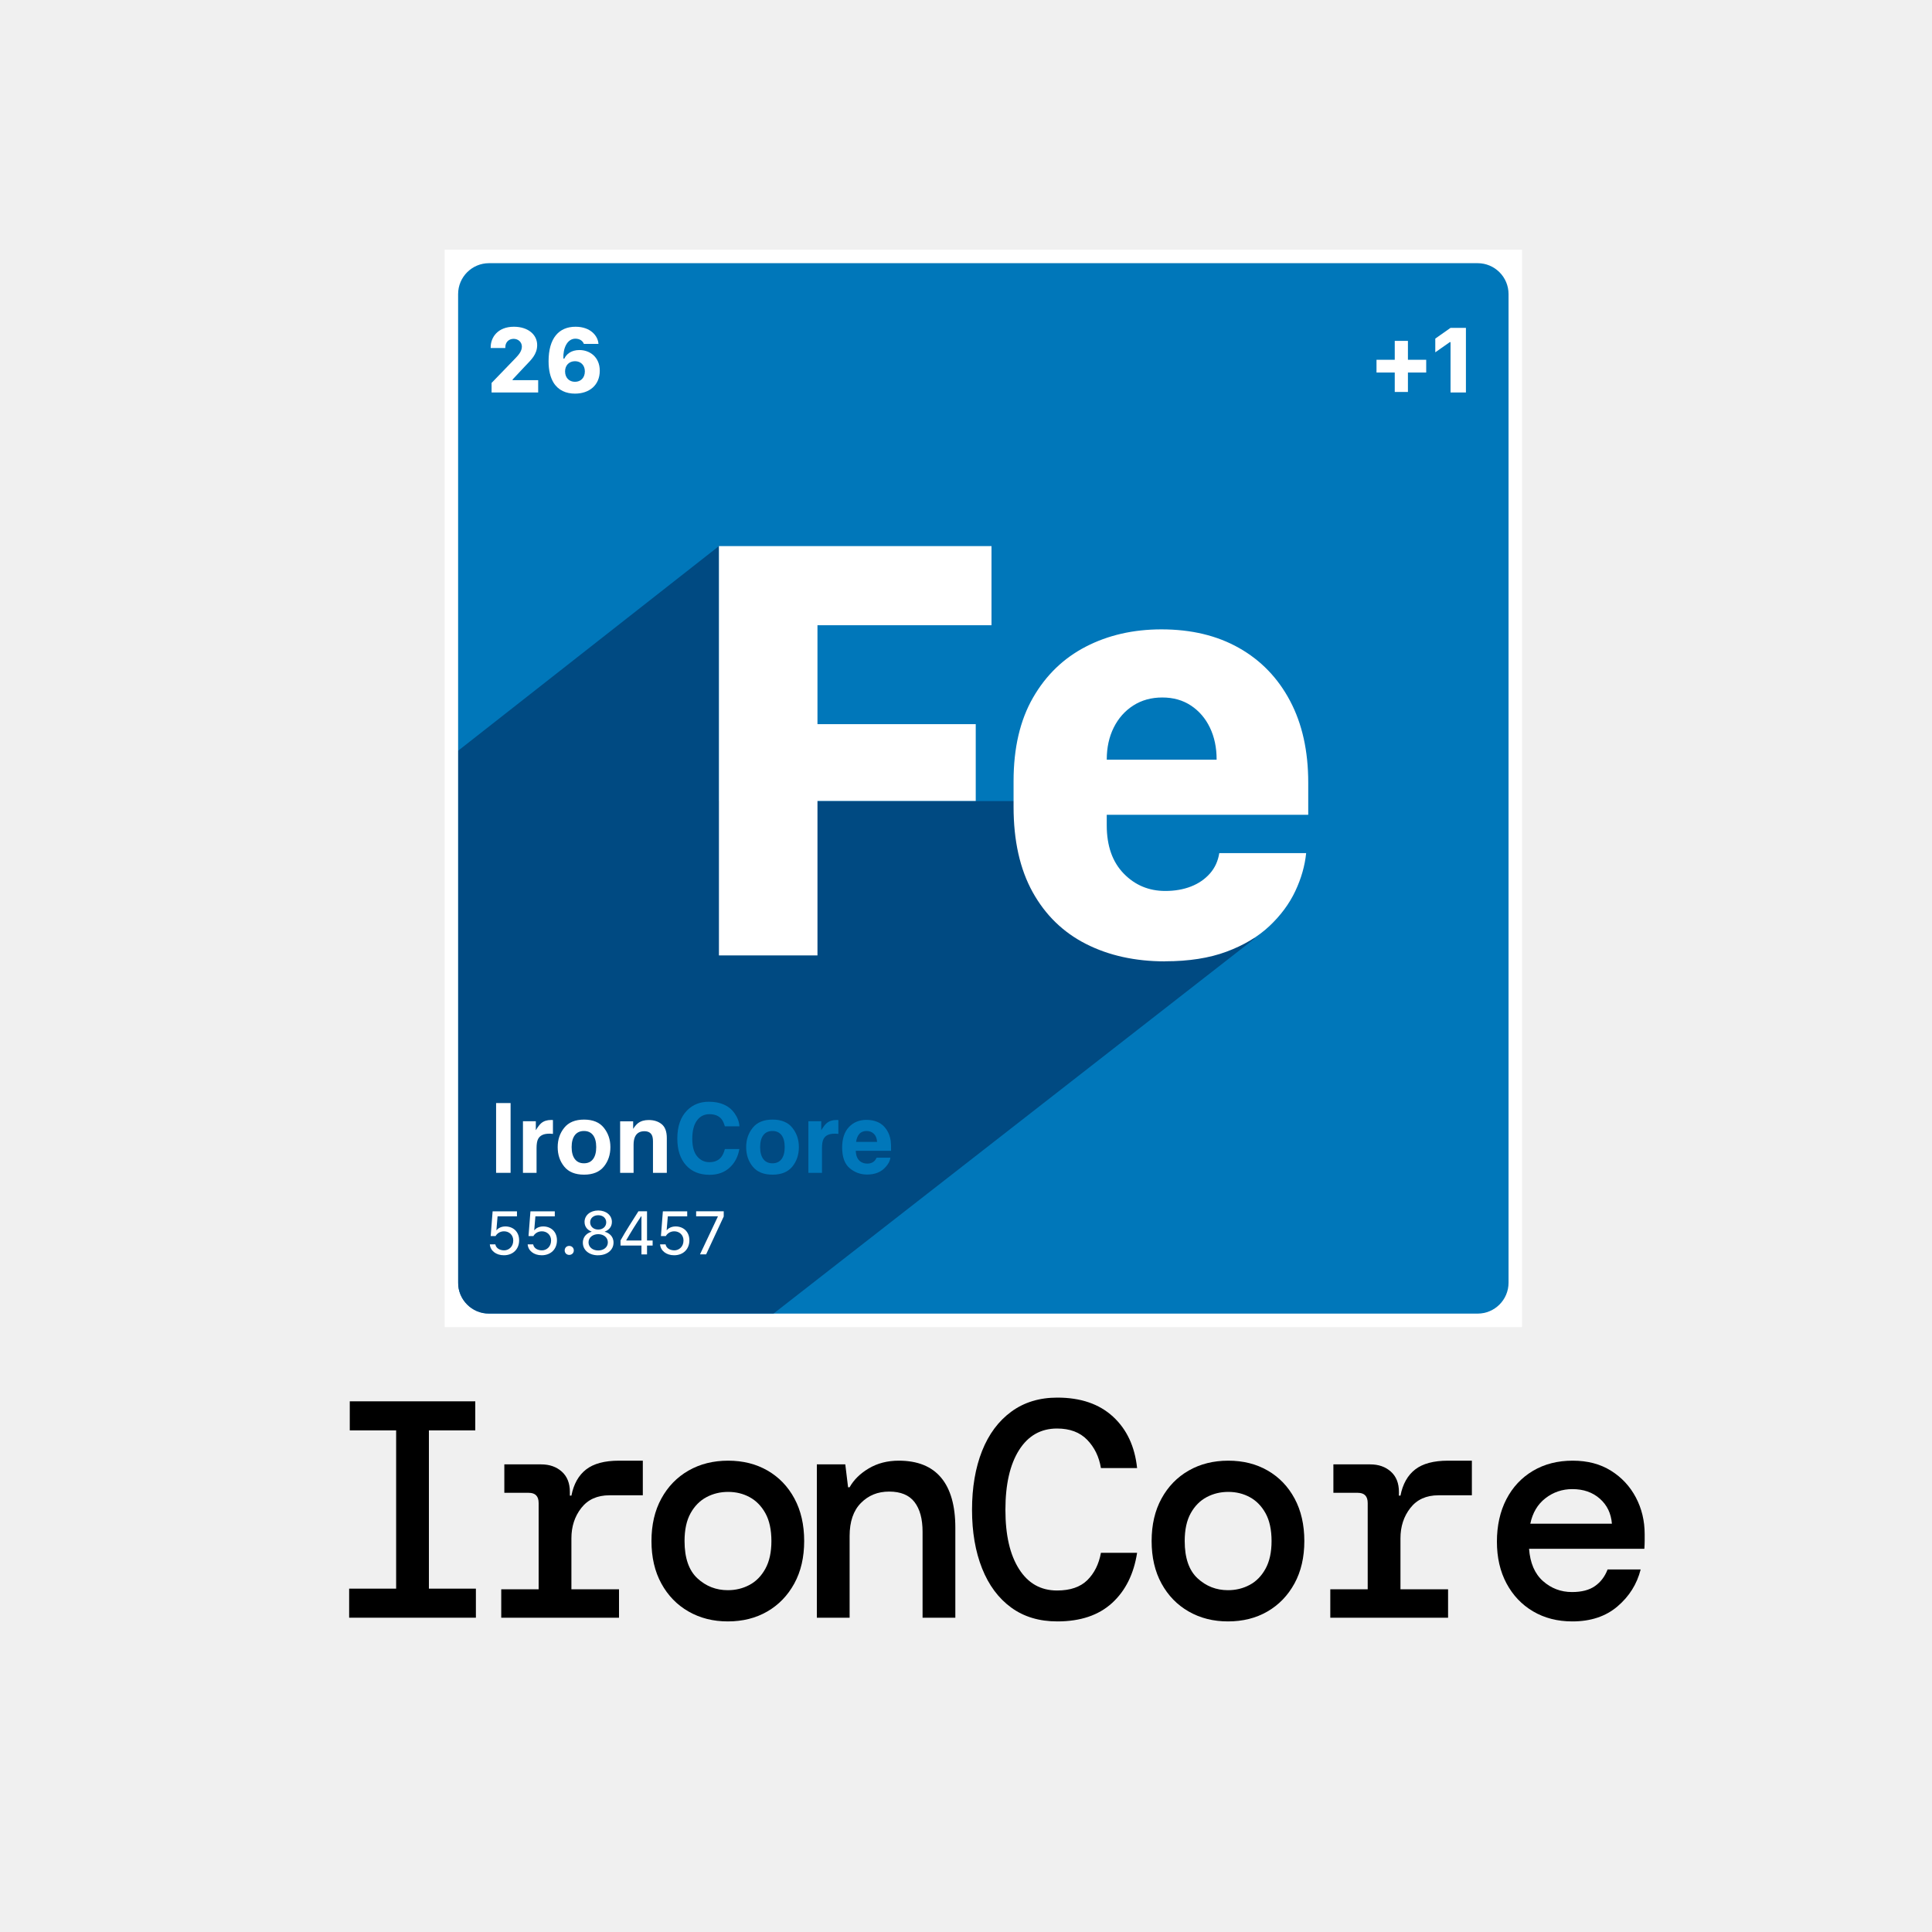
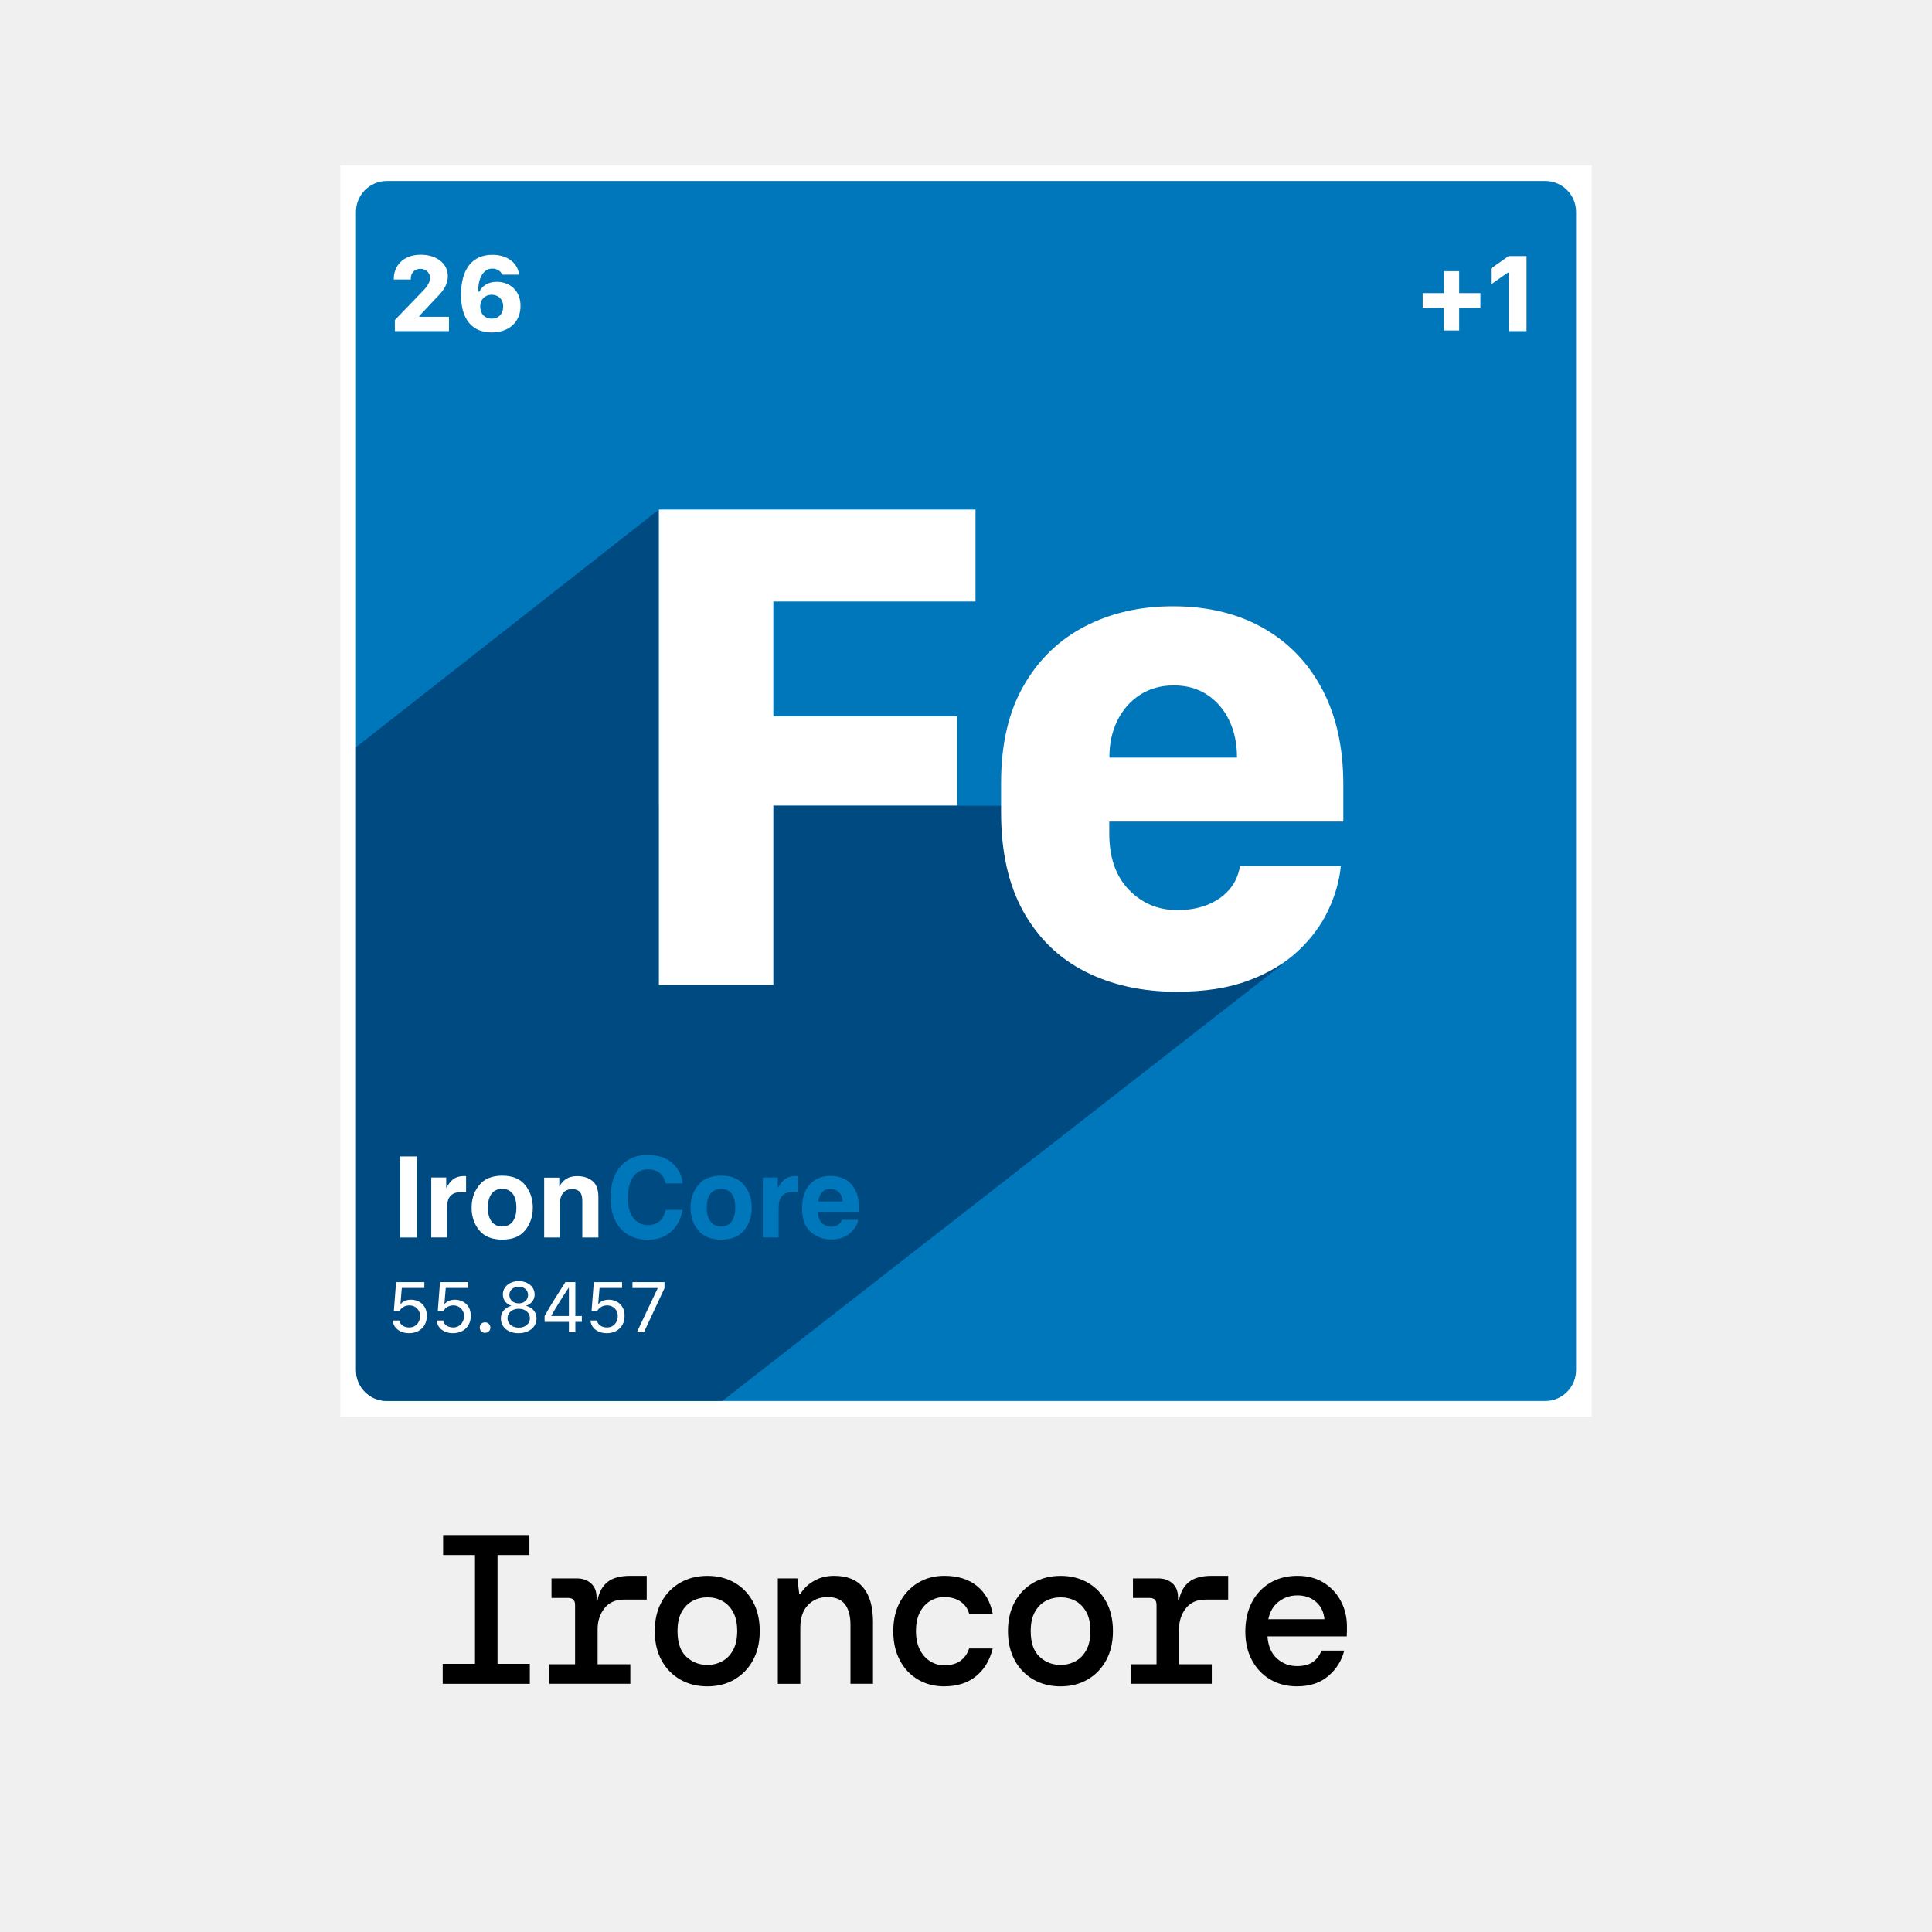
<svg xmlns="http://www.w3.org/2000/svg" id="Layer_1" data-name="Layer 1" viewBox="0 0 500 500">
  <defs>
    <style>
      .cls-1 {
        mask: url(#mask);
      }

      .cls-2 {
        fill: #004a82;
      }

      .cls-3 {
        isolation: isolate;
      }

      .cls-4 {
        fill: #fff;
      }

      .cls-5 {
        fill: #0077ba;
      }
    </style>
-     <mask id="mask" x="118.56" y="68.11" width="271.85" height="271.85" maskUnits="userSpaceOnUse">
+     <mask id="mask" x="92.13" y="46.83" width="315.75" height="315.75" maskUnits="userSpaceOnUse">
      <g id="mask-1he0h8_xwz-2" data-name="mask-1he0h8 xwz-2">
-         <rect id="path-1he0h8_xwz-1" data-name="path-1he0h8 xwz-1" class="cls-4" x="118.56" y="68.11" width="271.85" height="271.85" rx="8" ry="8" />
+         <rect id="path-1he0h8_xwz-1" data-name="path-1he0h8 xwz-1" class="cls-4" x="92.13" y="46.83" width="315.75" height="315.75" rx="8" ry="8" />
      </g>
    </mask>
  </defs>
  <g id="Page-1">
    <g id="ironcore">
-       <rect id="Rectangle" class="cls-4" x="115.08" y="64.63" width="278.82" height="278.82" />
+       <rect id="Rectangle" class="cls-4" x="88.08" y="42.78" width="323.84" height="323.84" />
      <g id="Path">
        <g id="Mask">
-           <rect id="path-3ulh_37f8a-1" data-name="path-3ulh 37f8a-1" class="cls-5" x="118.56" y="68.11" width="271.85" height="271.85" rx="8" ry="8" />
+           <rect id="path-3ulh_37f8a-1" data-name="path-3ulh 37f8a-1" class="cls-5" x="92.13" y="46.83" width="315.75" height="315.75" rx="8" ry="8" />
        </g>
        <g id="Clipped">
          <g class="cls-1">
-             <polygon id="Path-2" data-name="Path" class="cls-2" points="186.06 141.33 186.06 207.32 286.43 207.32 286.43 242.82 324.79 242.82 200.18 339.96 118.56 339.96 118.56 194.29 186.06 141.33" />
+             <polygon id="Path-2" data-name="Path" class="cls-2" points="170.52 131.87 170.52 208.52 287.11 208.52 287.11 249.75 331.66 249.75 186.92 362.58 92.13 362.58 92.13 193.38 170.52 131.87" />
          </g>
        </g>
      </g>
      <g id="Group">
        <g id="_1" data-name="+1">
-           <polygon id="Path-3" data-name="Path" class="cls-4" points="364.37 96.41 369.1 96.41 369.1 93.11 364.37 93.11 364.37 88.22 360.96 88.22 360.96 93.11 356.24 93.11 356.24 96.41 360.96 96.41 360.96 101.44 364.37 101.44 364.37 96.41" />
-           <polygon id="Path-4" data-name="Path" class="cls-4" points="379.38 101.57 379.38 84.85 375.4 84.85 371.45 87.63 371.45 91.18 375.2 88.55 375.4 88.55 375.4 101.57 379.38 101.57" />
+           <polygon id="Path-3" data-name="Path" class="cls-4" points="377.63 79.7 383.12 79.7 383.12 75.86 377.63 75.86 377.63 70.18 373.67 70.18 373.67 75.86 368.19 75.86 368.19 79.7 373.67 79.7 373.67 85.53 377.63 85.53 377.63 79.7" />
+           <polygon id="Path-4" data-name="Path" class="cls-4" points="395.06 85.69 395.06 66.26 390.44 66.26 385.85 69.49 385.85 73.62 390.21 70.56 390.44 70.56 390.44 85.69 395.06 85.69" />
        </g>
        <g id="Fe">
-           <polygon id="Path-5" data-name="Path" class="cls-4" points="211.56 247.26 211.56 207.28 252.52 207.28 252.52 187.41 211.56 187.41 211.56 161.81 256.6 161.81 256.6 141.33 186.06 141.33 186.06 247.26 211.56 247.26" />
-           <path id="Shape" class="cls-4" d="M301.55,248.78c6.13,0,11.42-.83,15.88-2.49,4.46-1.66,8.15-3.86,11.08-6.61,2.92-2.75,5.16-5.77,6.71-9.06s2.48-6.57,2.81-9.83h-22.48c-.33,2.05-1.13,3.81-2.42,5.27s-2.92,2.59-4.89,3.36-4.19,1.16-6.66,1.16c-4.26,0-7.85-1.5-10.77-4.51-2.92-3.01-4.38-7.15-4.38-12.43v-2.78h52.14v-8.33c0-8.16-1.56-15.2-4.69-21.12s-7.53-10.5-13.21-13.71c-5.68-3.22-12.37-4.82-20.08-4.82-7.27,0-13.8,1.49-19.57,4.47-5.77,2.98-10.33,7.38-13.68,13.21s-5.03,13.03-5.03,21.62v6.62c0,8.78,1.65,16.14,4.94,22.08,3.3,5.94,7.89,10.41,13.8,13.41,5.9,3,12.73,4.51,20.49,4.51ZM286.43,196.6v-.08c0-3.07.6-5.81,1.8-8.22s2.88-4.31,5.04-5.7,4.66-2.09,7.53-2.09,5.32.7,7.42,2.09,3.74,3.29,4.9,5.7,1.74,5.15,1.74,8.22v.08h-28.43Z" />
+           <polygon id="Path-5" data-name="Path" class="cls-4" points="200.14 254.9 200.14 208.47 247.71 208.47 247.71 185.38 200.14 185.38 200.14 155.66 252.46 155.66 252.46 131.87 170.52 131.87 170.52 254.9 200.14 254.9" />
+           <path id="Shape" class="cls-4" d="M304.66,256.66c7.12,0,13.26-.96,18.44-2.89,5.18-1.93,9.47-4.49,12.86-7.68,3.4-3.19,5.99-6.7,7.79-10.52s2.89-7.63,3.26-11.42h-26.11c-.38,2.38-1.31,4.42-2.81,6.13-1.49,1.7-3.39,3.01-5.67,3.91-2.29.9-4.87,1.35-7.73,1.35-4.95,0-9.11-1.75-12.51-5.24-3.39-3.5-5.09-8.31-5.09-14.44v-3.23h60.56v-9.68c0-9.47-1.81-17.65-5.44-24.53-3.63-6.88-8.74-12.19-15.34-15.92-6.6-3.73-14.37-5.6-23.33-5.6-8.45,0-16.03,1.73-22.73,5.19s-12,8.58-15.89,15.35c-3.89,6.77-5.84,15.14-5.84,25.11v7.68c0,10.2,1.91,18.75,5.74,25.64,3.83,6.89,9.17,12.09,16.02,15.57,6.85,3.49,14.79,5.23,23.8,5.23ZM287.11,196.06v-.09c0-3.57.7-6.75,2.1-9.55s3.35-5.01,5.85-6.62,5.42-2.42,8.74-2.42,6.18.81,8.62,2.42c2.44,1.61,4.34,3.82,5.69,6.62s2.02,5.98,2.02,9.55v.09h-33.02Z" />
        </g>
        <g id="_26" data-name="26">
-           <path id="Path-6" data-name="Path" class="cls-4" d="M130.78,90.07v-.26c0-1.12.8-2.12,2.14-2.12,1.23,0,2.14.88,2.14,2.01,0,1.27-.97,2.29-1.84,3.19l-6,6.21v2.48h12.06v-3.19h-6.62v-.18l3.37-3.59c1.37-1.45,2.99-2.88,2.99-5.32,0-2.7-2.36-4.74-6.03-4.74-4.15,0-6,2.73-6,5.29v.22h3.79Z" />
-           <path id="Shape-2" data-name="Shape" class="cls-4" d="M154.88,89c-.11-2.02-2.01-4.44-5.93-4.44-4.33,0-6.98,2.99-6.98,8.93,0,2.4.48,4.2,1.27,5.51,1.24,2.03,3.27,2.87,5.56,2.87,3.7,0,6.42-2.18,6.42-5.93,0-3.55-2.59-5.35-5.27-5.35-2.14,0-3.37,1.08-3.9,2.21h-.25c-.11-2.68.99-5.15,3.11-5.15,1.19,0,1.94.64,2.19,1.35h3.76ZM146.24,96.11c0-1.54,1.03-2.63,2.57-2.63,1.42,0,2.55.96,2.55,2.63s-1.07,2.7-2.56,2.7-2.56-1.04-2.56-2.7Z" />
+           <path id="Path-6" data-name="Path" class="cls-4" d="M106.31,72.33v-.3c0-1.3.93-2.46,2.49-2.46,1.42,0,2.49,1.02,2.49,2.33,0,1.48-1.12,2.66-2.13,3.7l-6.97,7.22v2.87h14v-3.7h-7.68v-.21l3.91-4.17c1.59-1.68,3.47-3.34,3.47-6.18,0-3.13-2.75-5.51-7-5.51-4.82,0-6.97,3.17-6.97,6.15v.26h4.4Z" />
+           <path id="Shape-2" data-name="Shape" class="cls-4" d="M134.31,71.09c-.13-2.35-2.33-5.15-6.89-5.15-5.02,0-8.11,3.47-8.11,10.37,0,2.79.56,4.88,1.48,6.4,1.44,2.36,3.8,3.33,6.46,3.33,4.3,0,7.46-2.53,7.46-6.89,0-4.13-3-6.22-6.12-6.22-2.49,0-3.91,1.25-4.53,2.56h-.28c-.13-3.12,1.15-5.98,3.61-5.98,1.38,0,2.25.74,2.55,1.57h4.37ZM124.27,79.34c0-1.79,1.2-3.06,2.99-3.06,1.65,0,2.96,1.11,2.96,3.06s-1.24,3.13-2.97,3.13-2.97-1.21-2.97-3.13Z" />
        </g>
        <g id="_55.8457" data-name="55.8457">
-           <path id="Path-7" data-name="Path" class="cls-4" d="M126.77,322.03c.11,1.63,1.58,2.83,3.63,2.83,2.35,0,3.95-1.57,3.95-3.87s-1.62-3.59-3.56-3.59c-1.23,0-2.01.6-2.24.96h-.08l.3-3.57h5.02v-1.3h-6.3l-.5,6.4h1.27c.3-.55,1.04-1.23,2.19-1.23,1.26,0,2.38.9,2.38,2.37,0,1.67-1.21,2.56-2.35,2.56-1.02,0-2.07-.44-2.29-1.55h-1.44Z" />
-           <path id="Path-8" data-name="Path" class="cls-4" d="M136.56,322.03c.11,1.63,1.58,2.83,3.63,2.83,2.35,0,3.95-1.57,3.95-3.87s-1.62-3.59-3.56-3.59c-1.23,0-2.01.6-2.24.96h-.08l.3-3.57h5.02v-1.3h-6.3l-.5,6.4h1.27c.3-.55,1.04-1.23,2.19-1.23,1.26,0,2.38.9,2.38,2.37,0,1.67-1.21,2.56-2.35,2.56-1.02,0-2.07-.44-2.29-1.55h-1.44Z" />
-           <path id="Path-9" data-name="Path" class="cls-4" d="M146.14,323.62c0,.66.52,1.15,1.17,1.15.68,0,1.19-.49,1.19-1.15,0-.69-.51-1.18-1.19-1.18s-1.17.49-1.17,1.18Z" />
-           <path id="Shape-3" data-name="Shape" class="cls-4" d="M154.78,324.86c2.33,0,4-1.34,4-3.28,0-1.73-1.31-2.56-2.25-2.79v-.07c.75-.25,1.83-1,1.83-2.48,0-1.72-1.49-2.97-3.54-2.97s-3.54,1.25-3.54,2.97c0,1.46,1.03,2.22,1.81,2.48v.07c-.93.23-2.25,1.05-2.25,2.81,0,1.94,1.63,3.27,3.94,3.27ZM154.82,318.21c-1.2,0-2.09-.77-2.09-1.87s.89-1.84,2.09-1.84,2.07.74,2.07,1.84-.87,1.87-2.07,1.87ZM154.82,323.62c-1.42,0-2.51-.85-2.51-2.1s1.09-2.12,2.51-2.12,2.49.87,2.49,2.12-1.07,2.1-2.49,2.1Z" />
-           <path id="Shape-4" data-name="Shape" class="cls-4" d="M165.22,313.48c-1.58,2.52-3.24,5.03-4.63,7.55v1.32h5.42v2.29h1.44v-2.29h1.45v-1.31h-1.45v-7.56h-2.22ZM162.08,321.03v-.07c1.17-2.05,2.55-4.25,3.85-6.19h.08v6.27h-3.93Z" />
-           <path id="Path-10" data-name="Path" class="cls-4" d="M170.83,322.03c.11,1.63,1.58,2.83,3.63,2.83,2.35,0,3.95-1.57,3.95-3.87s-1.62-3.59-3.56-3.59c-1.23,0-2.01.6-2.24.96h-.08l.3-3.57h5.02v-1.3h-6.3l-.5,6.4h1.27c.3-.55,1.04-1.23,2.19-1.23,1.26,0,2.38.9,2.38,2.37,0,1.67-1.21,2.56-2.35,2.56-1.02,0-2.07-.44-2.29-1.55h-1.44Z" />
-           <polygon id="Path-11" data-name="Path" class="cls-4" points="180.16 313.48 180.16 314.78 185.77 314.78 185.77 314.87 181.16 324.63 182.74 324.63 187.3 314.83 187.3 313.48 180.16 313.48" />
+           <path id="Path-7" data-name="Path" class="cls-4" d="M101.66,341.75c.12,1.9,1.83,3.28,4.22,3.28,2.73,0,4.59-1.82,4.59-4.5s-1.88-4.17-4.14-4.17c-1.43,0-2.33.69-2.6,1.11h-.09l.35-4.15h5.83v-1.51h-7.31l-.58,7.44h1.48c.35-.64,1.2-1.42,2.54-1.42,1.46,0,2.76,1.04,2.76,2.75,0,1.94-1.4,2.97-2.73,2.97-1.19,0-2.4-.51-2.66-1.8h-1.67Z" />
+           <path id="Path-8" data-name="Path" class="cls-4" d="M113.03,341.75c.12,1.9,1.83,3.28,4.22,3.28,2.73,0,4.59-1.82,4.59-4.5s-1.88-4.17-4.14-4.17c-1.43,0-2.33.69-2.6,1.11h-.09l.35-4.15h5.83v-1.51h-7.31l-.58,7.44h1.48c.35-.64,1.2-1.42,2.54-1.42,1.46,0,2.76,1.04,2.76,2.75,0,1.94-1.4,2.97-2.73,2.97-1.19,0-2.4-.51-2.66-1.8h-1.67Z" />
+           <path id="Path-9" data-name="Path" class="cls-4" d="M124.16,343.6c0,.77.61,1.34,1.36,1.34.79,0,1.39-.57,1.39-1.34,0-.81-.6-1.38-1.39-1.38s-1.36.57-1.36,1.38Z" />
+           <path id="Shape-3" data-name="Shape" class="cls-4" d="M134.2,345.03c2.7,0,4.65-1.56,4.65-3.81,0-2.01-1.52-2.98-2.62-3.24v-.09c.87-.28,2.13-1.16,2.13-2.88,0-2-1.73-3.45-4.11-3.45s-4.11,1.45-4.11,3.45c0,1.7,1.2,2.58,2.11,2.88v.09c-1.08.27-2.62,1.22-2.62,3.26,0,2.26,1.89,3.8,4.57,3.8ZM134.25,337.31c-1.39,0-2.43-.89-2.43-2.17s1.03-2.13,2.43-2.13,2.41.85,2.41,2.13-1.01,2.17-2.41,2.17ZM134.25,343.6c-1.65,0-2.91-.99-2.91-2.44s1.26-2.46,2.91-2.46,2.89,1.01,2.89,2.46-1.24,2.44-2.89,2.44Z" />
+           <path id="Shape-4" data-name="Shape" class="cls-4" d="M146.32,331.81c-1.84,2.92-3.77,5.84-5.38,8.77v1.53h6.29v2.66h1.67v-2.66h1.68v-1.52h-1.68v-8.78h-2.58ZM142.67,340.59v-.09c1.36-2.38,2.96-4.93,4.47-7.19h.09v7.28h-4.56Z" />
+           <path id="Path-10" data-name="Path" class="cls-4" d="M152.83,341.75c.12,1.9,1.83,3.28,4.22,3.28,2.73,0,4.59-1.82,4.59-4.5s-1.88-4.17-4.14-4.17c-1.43,0-2.33.69-2.6,1.11h-.09l.35-4.15h5.83v-1.51h-7.31l-.58,7.44h1.48c.35-.64,1.2-1.42,2.54-1.42,1.46,0,2.76,1.04,2.76,2.75,0,1.94-1.4,2.97-2.73,2.97-1.19,0-2.4-.51-2.66-1.8h-1.67Z" />
+           <polygon id="Path-11" data-name="Path" class="cls-4" points="163.68 331.81 163.68 333.33 170.19 333.33 170.19 333.44 164.83 344.76 166.66 344.76 171.97 333.39 171.97 331.81 163.68 331.81" />
        </g>
        <g id="IronCore" class="cls-3">
          <g class="cls-3">
-             <path class="cls-4" d="M128.39,285.47h3.75v18.06h-3.75v-18.06Z" />
-             <path class="cls-4" d="M142.09,293.4c-1.41,0-2.35.46-2.83,1.37-.27.51-.4,1.31-.4,2.38v6.38h-3.52v-13.36h3.33v2.33c.54-.89,1.01-1.5,1.41-1.83.65-.55,1.5-.82,2.55-.82.07,0,.12,0,.17,0s.15.01.3.02v3.58c-.22-.02-.42-.04-.59-.05-.17,0-.31-.01-.42-.01Z" />
-             <path class="cls-4" d="M156.28,291.87c1.13,1.41,1.69,3.08,1.69,5.01s-.56,3.64-1.69,5.03c-1.13,1.39-2.84,2.09-5.13,2.09s-4.01-.7-5.13-2.09c-1.13-1.39-1.69-3.07-1.69-5.03s.56-3.6,1.69-5.01c1.13-1.41,2.84-2.12,5.13-2.12s4.01.71,5.13,2.12ZM151.13,292.7c-1.02,0-1.81.36-2.36,1.08-.55.72-.83,1.75-.83,3.09s.28,2.37.83,3.1c.55.73,1.34,1.09,2.36,1.09s1.81-.36,2.35-1.09c.55-.73.82-1.76.82-3.1s-.27-2.37-.82-3.09c-.55-.72-1.33-1.08-2.35-1.08Z" />
-             <path class="cls-4" d="M166.75,292.76c-1.18,0-2,.5-2.44,1.51-.23.53-.34,1.21-.34,2.03v7.23h-3.48v-13.33h3.37v1.95c.45-.69.87-1.18,1.27-1.48.72-.54,1.63-.81,2.73-.81,1.38,0,2.51.36,3.39,1.08.88.72,1.32,1.92,1.32,3.6v8.99h-3.58v-8.12c0-.7-.09-1.24-.28-1.62-.34-.69-1-1.03-1.96-1.03Z" />
+             <path class="cls-4" d="M103.54,299.29h4.35v20.98h-4.35v-20.98Z" />
+             <path class="cls-4" d="M119.45,308.49c-1.63,0-2.73.53-3.29,1.59-.31.6-.47,1.52-.47,2.76v7.41h-4.08v-15.51h3.87v2.7c.63-1.03,1.17-1.74,1.64-2.12.76-.64,1.75-.95,2.96-.95.08,0,.14,0,.19,0s.17.01.35.02v4.16c-.26-.03-.48-.05-.68-.06-.2,0-.36-.01-.48-.01Z" />
+             <path class="cls-4" d="M135.93,306.72c1.31,1.64,1.96,3.58,1.96,5.82s-.65,4.22-1.96,5.84c-1.31,1.62-3.3,2.43-5.96,2.43s-4.65-.81-5.96-2.43c-1.31-1.62-1.96-3.56-1.96-5.84s.65-4.18,1.96-5.82c1.31-1.64,3.3-2.46,5.96-2.46s4.65.82,5.96,2.46ZM129.96,307.68c-1.19,0-2.1.42-2.74,1.26s-.96,2.04-.96,3.59.32,2.76.96,3.6,1.55,1.27,2.74,1.27,2.1-.42,2.73-1.27.95-2.04.95-3.6-.32-2.75-.95-3.59-1.55-1.26-2.73-1.26Z" />
+             <path class="cls-4" d="M148.1,307.75c-1.38,0-2.32.58-2.83,1.75-.27.62-.4,1.4-.4,2.36v8.4h-4.04v-15.48h3.91v2.26c.52-.8,1.01-1.37,1.48-1.72.83-.63,1.89-.94,3.17-.94,1.6,0,2.92.42,3.94,1.26,1.02.84,1.53,2.23,1.53,4.18v10.45h-4.16v-9.44c0-.82-.11-1.44-.33-1.88-.4-.8-1.16-1.2-2.28-1.2Z" />
          </g>
          <g class="cls-3">
            <g>
-               <path class="cls-5" d="M188.82,302.19c-1.35,1.23-3.07,1.85-5.17,1.85-2.6,0-4.64-.83-6.13-2.5-1.49-1.67-2.23-3.97-2.23-6.89,0-3.15.85-5.58,2.54-7.29,1.47-1.49,3.34-2.23,5.61-2.23,3.04,0,5.26,1,6.67,2.99.78,1.12,1.19,2.24,1.25,3.37h-3.77c-.24-.87-.56-1.52-.94-1.96-.69-.78-1.7-1.18-3.05-1.18s-2.45.55-3.25,1.66c-.79,1.11-1.19,2.67-1.19,4.7s.42,3.54,1.26,4.55c.84,1.01,1.9,1.51,3.19,1.51s2.33-.43,3.03-1.3c.38-.47.7-1.16.96-2.1h3.74c-.33,1.97-1.16,3.57-2.5,4.8Z" />
-               <path class="cls-5" d="M205.06,291.87c1.13,1.41,1.69,3.08,1.69,5.01s-.56,3.64-1.69,5.03c-1.13,1.39-2.84,2.09-5.13,2.09s-4.01-.7-5.13-2.09c-1.13-1.39-1.69-3.07-1.69-5.03s.56-3.6,1.69-5.01c1.13-1.41,2.84-2.12,5.13-2.12s4.01.71,5.13,2.12ZM199.91,292.7c-1.02,0-1.81.36-2.36,1.08-.55.72-.83,1.75-.83,3.09s.28,2.37.83,3.1c.55.73,1.34,1.09,2.36,1.09s1.81-.36,2.35-1.09c.55-.73.82-1.76.82-3.1s-.27-2.37-.82-3.09c-.55-.72-1.33-1.08-2.35-1.08Z" />
-               <path class="cls-5" d="M215.96,293.4c-1.41,0-2.35.46-2.83,1.37-.27.51-.4,1.31-.4,2.38v6.38h-3.52v-13.36h3.33v2.33c.54-.89,1.01-1.5,1.41-1.83.65-.55,1.5-.82,2.55-.82.07,0,.12,0,.17,0s.15.01.3.02v3.58c-.22-.02-.42-.04-.59-.05-.17,0-.31-.01-.42-.01Z" />
-               <path class="cls-5" d="M230.44,299.61c-.09.79-.5,1.6-1.24,2.41-1.14,1.3-2.74,1.95-4.8,1.95-1.7,0-3.2-.55-4.5-1.64-1.3-1.09-1.95-2.88-1.95-5.34,0-2.31.59-4.08,1.76-5.32,1.17-1.23,2.69-1.85,4.56-1.85,1.11,0,2.11.21,3,.62.89.42,1.63,1.07,2.21,1.97.52.79.86,1.71,1.02,2.76.09.61.13,1.5.11,2.65h-9.14c.05,1.34.47,2.28,1.26,2.82.48.33,1.06.5,1.74.5.72,0,1.3-.2,1.75-.61.25-.22.46-.53.65-.92h3.57ZM226.99,295.52c-.06-.92-.34-1.62-.84-2.1-.5-.48-1.13-.72-1.87-.72-.81,0-1.44.25-1.88.76-.45.51-.73,1.19-.84,2.06h5.43Z" />
+               <path class="cls-5" d="M173.73,318.7c-1.57,1.43-3.57,2.15-6.01,2.15-3.02,0-5.39-.97-7.12-2.9-1.73-1.95-2.59-4.61-2.59-8,0-3.66.98-6.49,2.95-8.47,1.71-1.73,3.88-2.59,6.52-2.59,3.53,0,6.11,1.16,7.74,3.47.9,1.3,1.39,2.6,1.45,3.91h-4.38c-.28-1.01-.65-1.76-1.1-2.28-.8-.91-1.98-1.37-3.54-1.37s-2.85.64-3.77,1.93c-.92,1.29-1.38,3.1-1.38,5.46s.49,4.12,1.46,5.29c.97,1.17,2.21,1.76,3.71,1.76s2.71-.5,3.52-1.51c.45-.54.82-1.35,1.11-2.43h4.34c-.38,2.29-1.35,4.15-2.9,5.58Z" />
+               <path class="cls-5" d="M192.59,306.72c1.31,1.64,1.96,3.58,1.96,5.82s-.65,4.22-1.96,5.84c-1.31,1.62-3.3,2.43-5.96,2.43s-4.65-.81-5.96-2.43c-1.31-1.62-1.96-3.56-1.96-5.84s.65-4.18,1.96-5.82c1.31-1.64,3.3-2.46,5.96-2.46s4.65.82,5.96,2.46ZM186.61,307.68c-1.19,0-2.1.42-2.74,1.26s-.96,2.04-.96,3.59.32,2.76.96,3.6,1.55,1.27,2.74,1.27,2.1-.42,2.73-1.27.95-2.04.95-3.6-.32-2.75-.95-3.59-1.55-1.26-2.73-1.26Z" />
+               <path class="cls-5" d="M205.26,308.49c-1.63,0-2.73.53-3.29,1.59-.31.6-.47,1.52-.47,2.76v7.41h-4.08v-15.51h3.87v2.7c.63-1.03,1.17-1.74,1.64-2.12.76-.64,1.75-.95,2.96-.95.08,0,.14,0,.19,0s.17.01.35.02v4.16c-.26-.03-.48-.05-.68-.06-.2,0-.36-.01-.48-.01Z" />
+               <path class="cls-5" d="M222.08,315.71c-.1.92-.58,1.85-1.44,2.8-1.33,1.51-3.19,2.26-5.58,2.26-1.97,0-3.71-.64-5.22-1.91s-2.26-3.34-2.26-6.21c0-2.68.68-4.74,2.04-6.18,1.36-1.43,3.13-2.15,5.3-2.15,1.29,0,2.45.24,3.49.73,1.03.48,1.89,1.25,2.56,2.29.61.92,1,1.99,1.18,3.2.1.71.15,1.74.13,3.07h-10.62c.06,1.56.55,2.65,1.47,3.27.56.39,1.23.58,2.02.58.83,0,1.51-.24,2.04-.71.28-.26.54-.61.75-1.07h4.14ZM218.06,310.96c-.07-1.07-.39-1.89-.97-2.44s-1.31-.83-2.17-.83c-.94,0-1.67.29-2.18.88-.52.59-.84,1.39-.97,2.39h6.3Z" />
            </g>
          </g>
        </g>
      </g>
    </g>
  </g>
  <g>
-     <path d="M90.36,418.66v-7.52h12.16v-40.96h-12v-7.52h32.48v7.52h-12v40.96h12.16v7.52h-32.8Z" />
-     <path d="M129.72,418.66v-7.36h9.68v-22.32c0-1.76-.85-2.64-2.56-2.64h-6.32v-7.36h9.52c2.19,0,3.97.63,5.36,1.88,1.39,1.25,2.08,3,2.08,5.24v.96h.4c.59-2.99,1.85-5.24,3.8-6.76,1.95-1.52,4.79-2.28,8.52-2.28h6.16v8.96h-8.64c-3.15,0-5.57,1.09-7.28,3.28-1.71,2.19-2.56,4.8-2.56,7.84v13.2h12.32v7.36h-30.48Z" />
-     <path d="M188.36,419.62c-3.79,0-7.17-.85-10.16-2.56-2.99-1.71-5.33-4.12-7.04-7.24-1.71-3.12-2.56-6.79-2.56-11s.85-7.88,2.56-11c1.71-3.12,4.05-5.53,7.04-7.24,2.99-1.71,6.4-2.56,10.24-2.56s7.24.85,10.2,2.56c2.96,1.71,5.28,4.12,6.96,7.24,1.68,3.12,2.52,6.79,2.52,11s-.85,7.88-2.56,11c-1.71,3.12-4.04,5.53-7,7.24-2.96,1.71-6.36,2.56-10.2,2.56ZM188.36,411.54c2.03,0,3.89-.45,5.6-1.36,1.71-.91,3.08-2.31,4.12-4.2,1.04-1.89,1.56-4.28,1.56-7.16s-.52-5.33-1.56-7.2c-1.04-1.87-2.4-3.25-4.08-4.16-1.68-.91-3.53-1.36-5.56-1.36s-3.89.45-5.6,1.36c-1.71.91-3.08,2.29-4.12,4.16-1.04,1.87-1.56,4.27-1.56,7.2,0,4.37,1.11,7.59,3.32,9.64,2.21,2.05,4.84,3.08,7.88,3.08Z" />
-     <path d="M211.4,418.66v-39.68h7.36l.72,5.92h.4c1.07-1.92,2.72-3.55,4.96-4.88s4.83-2,7.76-2c4.85,0,8.51,1.47,10.96,4.4,2.45,2.93,3.68,7.25,3.68,12.96v23.28h-8.48v-22.24c0-3.31-.69-5.87-2.08-7.68-1.39-1.81-3.57-2.72-6.56-2.72s-5.37.99-7.32,2.96c-1.95,1.97-2.92,4.83-2.92,8.56v21.12h-8.48Z" />
-     <path d="M273.64,419.62c-4.69,0-8.68-1.2-11.96-3.6-3.28-2.4-5.79-5.77-7.52-10.12-1.73-4.35-2.6-9.4-2.6-15.16s.87-10.89,2.6-15.24c1.73-4.35,4.25-7.73,7.56-10.16,3.31-2.43,7.28-3.64,11.92-3.64,6.03,0,10.83,1.64,14.4,4.92,3.57,3.28,5.65,7.72,6.24,13.32h-9.36c-.48-2.93-1.67-5.37-3.56-7.32-1.89-1.95-4.49-2.92-7.8-2.92-4.21,0-7.49,1.87-9.84,5.6-2.35,3.73-3.52,8.88-3.52,15.44s1.17,11.61,3.52,15.32c2.35,3.71,5.63,5.56,9.84,5.56,3.41,0,6.03-.89,7.84-2.68,1.81-1.79,2.99-4.15,3.52-7.08h9.36c-.85,5.49-3.01,9.83-6.48,13-3.47,3.17-8.19,4.76-14.16,4.76Z" />
-     <path d="M317.8,419.62c-3.79,0-7.17-.85-10.16-2.56-2.99-1.71-5.33-4.12-7.04-7.24-1.71-3.12-2.56-6.79-2.56-11s.85-7.88,2.56-11c1.71-3.12,4.05-5.53,7.04-7.24,2.99-1.71,6.4-2.56,10.24-2.56s7.24.85,10.2,2.56c2.96,1.71,5.28,4.12,6.96,7.24,1.68,3.12,2.52,6.79,2.52,11s-.85,7.88-2.56,11c-1.71,3.12-4.04,5.53-7,7.24-2.96,1.71-6.36,2.56-10.2,2.56ZM317.8,411.54c2.03,0,3.89-.45,5.6-1.36,1.71-.91,3.08-2.31,4.12-4.2,1.04-1.89,1.56-4.28,1.56-7.16s-.52-5.33-1.56-7.2c-1.04-1.87-2.4-3.25-4.08-4.16-1.68-.91-3.53-1.36-5.56-1.36s-3.89.45-5.6,1.36c-1.71.91-3.08,2.29-4.12,4.16-1.04,1.87-1.56,4.27-1.56,7.2,0,4.37,1.11,7.59,3.32,9.64,2.21,2.05,4.84,3.08,7.88,3.08Z" />
-     <path d="M344.28,418.66v-7.36h9.68v-22.32c0-1.76-.85-2.64-2.56-2.64h-6.32v-7.36h9.52c2.19,0,3.97.63,5.36,1.88,1.39,1.25,2.08,3,2.08,5.24v.96h.4c.59-2.99,1.85-5.24,3.8-6.76,1.95-1.52,4.79-2.28,8.52-2.28h6.16v8.96h-8.64c-3.15,0-5.57,1.09-7.28,3.28-1.71,2.19-2.56,4.8-2.56,7.84v13.2h12.32v7.36h-30.48Z" />
-     <path d="M406.92,419.62c-3.84,0-7.23-.87-10.16-2.6-2.93-1.73-5.23-4.15-6.88-7.24-1.65-3.09-2.48-6.69-2.48-10.8s.81-7.81,2.44-10.96c1.63-3.15,3.92-5.6,6.88-7.36,2.96-1.76,6.39-2.64,10.28-2.64s7.15.87,9.92,2.6c2.77,1.73,4.92,4.04,6.44,6.92,1.52,2.88,2.28,6.05,2.28,9.52v1.72c0,.61-.03,1.29-.08,2.04h-29.84c.27,3.68,1.47,6.47,3.6,8.36,2.13,1.89,4.64,2.84,7.52,2.84,2.51,0,4.49-.52,5.96-1.56,1.47-1.04,2.55-2.47,3.24-4.28h8.56c-.96,3.79-2.96,6.97-6,9.56-3.04,2.59-6.93,3.88-11.68,3.88ZM406.92,385.38c-2.61,0-4.93.79-6.96,2.36-2.03,1.57-3.33,3.77-3.92,6.6h21.12c-.21-2.67-1.25-4.83-3.12-6.48-1.87-1.65-4.24-2.48-7.12-2.48Z" />
+     <path d="M114.57,435.77v-5.17h8.36v-28.16h-8.25v-5.17h22.33v5.17h-8.25v28.16h8.36v5.17h-22.55Z" />
+     <path d="M142.18,435.77v-5.06h6.65v-15.35c0-1.21-.59-1.81-1.76-1.81h-4.34v-5.06h6.55c1.5,0,2.73.43,3.68,1.29.95.86,1.43,2.06,1.43,3.6v.66h.27c.4-2.05,1.27-3.6,2.61-4.65,1.34-1.05,3.29-1.57,5.86-1.57h4.24v6.16h-5.94c-2.16,0-3.83.75-5.01,2.25-1.17,1.5-1.76,3.3-1.76,5.39v9.08h8.47v5.06h-20.95Z" />
+     <path d="M183.04,436.43c-2.6,0-4.93-.59-6.99-1.76-2.05-1.17-3.67-2.83-4.84-4.98-1.17-2.15-1.76-4.67-1.76-7.56s.59-5.42,1.76-7.56c1.17-2.15,2.79-3.8,4.84-4.98,2.05-1.17,4.4-1.76,7.04-1.76s4.98.59,7.01,1.76c2.04,1.17,3.63,2.83,4.79,4.98,1.16,2.14,1.73,4.67,1.73,7.56s-.59,5.42-1.76,7.56c-1.17,2.14-2.78,3.8-4.81,4.98-2.03,1.17-4.37,1.76-7.01,1.76ZM183.04,430.88c1.39,0,2.68-.31,3.85-.94,1.17-.62,2.12-1.59,2.83-2.89.71-1.3,1.07-2.94,1.07-4.92s-.36-3.67-1.07-4.95c-.72-1.28-1.65-2.24-2.81-2.86-1.16-.62-2.43-.93-3.82-.93s-2.68.31-3.85.93c-1.17.62-2.12,1.58-2.83,2.86-.72,1.28-1.07,2.93-1.07,4.95,0,3.01.76,5.22,2.28,6.63,1.52,1.41,3.33,2.12,5.42,2.12Z" />
+     <path d="M201.3,435.77v-27.28h5.06l.49,4.07h.28c.73-1.32,1.87-2.44,3.41-3.36,1.54-.92,3.32-1.38,5.33-1.38,3.34,0,5.85,1.01,7.53,3.03,1.69,2.02,2.53,4.99,2.53,8.91v16h-5.83v-15.29c0-2.27-.48-4.03-1.43-5.28-.95-1.25-2.46-1.87-4.51-1.87s-3.69.68-5.03,2.04c-1.34,1.36-2.01,3.32-2.01,5.89v14.52h-5.83Z" />
+     <path d="M244.37,436.43c-2.53,0-4.79-.59-6.79-1.76-2-1.17-3.57-2.83-4.7-4.98-1.14-2.15-1.7-4.67-1.7-7.56s.58-5.41,1.73-7.54c1.16-2.13,2.72-3.79,4.7-4.98,1.98-1.19,4.23-1.79,6.76-1.79,3.48,0,6.3.87,8.44,2.61,2.15,1.74,3.51,4.13,4.1,7.18h-6.1c-.37-1.32-1.11-2.36-2.23-3.13-1.12-.77-2.54-1.16-4.26-1.16-1.25,0-2.43.33-3.55.99-1.12.66-2.02,1.64-2.7,2.94-.68,1.3-1.02,2.92-1.02,4.87s.34,3.52,1.02,4.84c.68,1.32,1.58,2.32,2.7,3,1.12.68,2.3,1.02,3.55,1.02,1.76,0,3.17-.38,4.23-1.16,1.06-.77,1.81-1.83,2.26-3.19h6.1c-.73,3.01-2.16,5.39-4.29,7.15-2.13,1.76-4.88,2.64-8.25,2.64Z" />
+     <path d="M274.45,436.43c-2.6,0-4.93-.59-6.99-1.76-2.05-1.17-3.67-2.83-4.84-4.98-1.17-2.15-1.76-4.67-1.76-7.56s.59-5.42,1.76-7.56c1.17-2.15,2.79-3.8,4.84-4.98,2.05-1.17,4.4-1.76,7.04-1.76s4.98.59,7.01,1.76c2.04,1.17,3.63,2.83,4.79,4.98,1.16,2.14,1.73,4.67,1.73,7.56s-.59,5.42-1.76,7.56c-1.17,2.14-2.78,3.8-4.81,4.98-2.03,1.17-4.37,1.76-7.01,1.76ZM274.45,430.88c1.39,0,2.68-.31,3.85-.94,1.17-.62,2.12-1.59,2.83-2.89.71-1.3,1.07-2.94,1.07-4.92s-.36-3.67-1.07-4.95c-.72-1.28-1.65-2.24-2.81-2.86-1.16-.62-2.43-.93-3.82-.93s-2.68.31-3.85.93c-1.17.62-2.12,1.58-2.83,2.86-.72,1.28-1.07,2.93-1.07,4.95,0,3.01.76,5.22,2.28,6.63,1.52,1.41,3.33,2.12,5.42,2.12Z" />
+     <path d="M292.66,435.77v-5.06h6.65v-15.35c0-1.21-.59-1.81-1.76-1.81h-4.34v-5.06h6.55c1.5,0,2.73.43,3.68,1.29.95.86,1.43,2.06,1.43,3.6v.66h.27c.4-2.05,1.27-3.6,2.61-4.65,1.34-1.05,3.29-1.57,5.86-1.57h4.24v6.16h-5.94c-2.16,0-3.83.75-5.01,2.25-1.17,1.5-1.76,3.3-1.76,5.39v9.08h8.47v5.06h-20.95Z" />
+     <path d="M335.72,436.43c-2.64,0-4.97-.6-6.99-1.79-2.02-1.19-3.59-2.85-4.73-4.98-1.14-2.13-1.71-4.6-1.71-7.42s.56-5.37,1.68-7.54c1.12-2.16,2.7-3.85,4.73-5.06,2.04-1.21,4.39-1.82,7.07-1.82s4.91.6,6.82,1.79c1.91,1.19,3.38,2.78,4.43,4.76,1.04,1.98,1.57,4.16,1.57,6.54v1.18c0,.42-.02.89-.05,1.4h-20.52c.18,2.53,1.01,4.45,2.48,5.75,1.47,1.3,3.19,1.95,5.17,1.95,1.72,0,3.09-.36,4.1-1.07,1.01-.71,1.75-1.7,2.23-2.94h5.89c-.66,2.6-2.04,4.79-4.12,6.57-2.09,1.78-4.77,2.67-8.03,2.67ZM335.72,412.89c-1.8,0-3.39.54-4.79,1.62-1.39,1.08-2.29,2.59-2.69,4.54h14.52c-.15-1.83-.86-3.32-2.15-4.46-1.28-1.14-2.92-1.71-4.9-1.71Z" />
  </g>
</svg>
